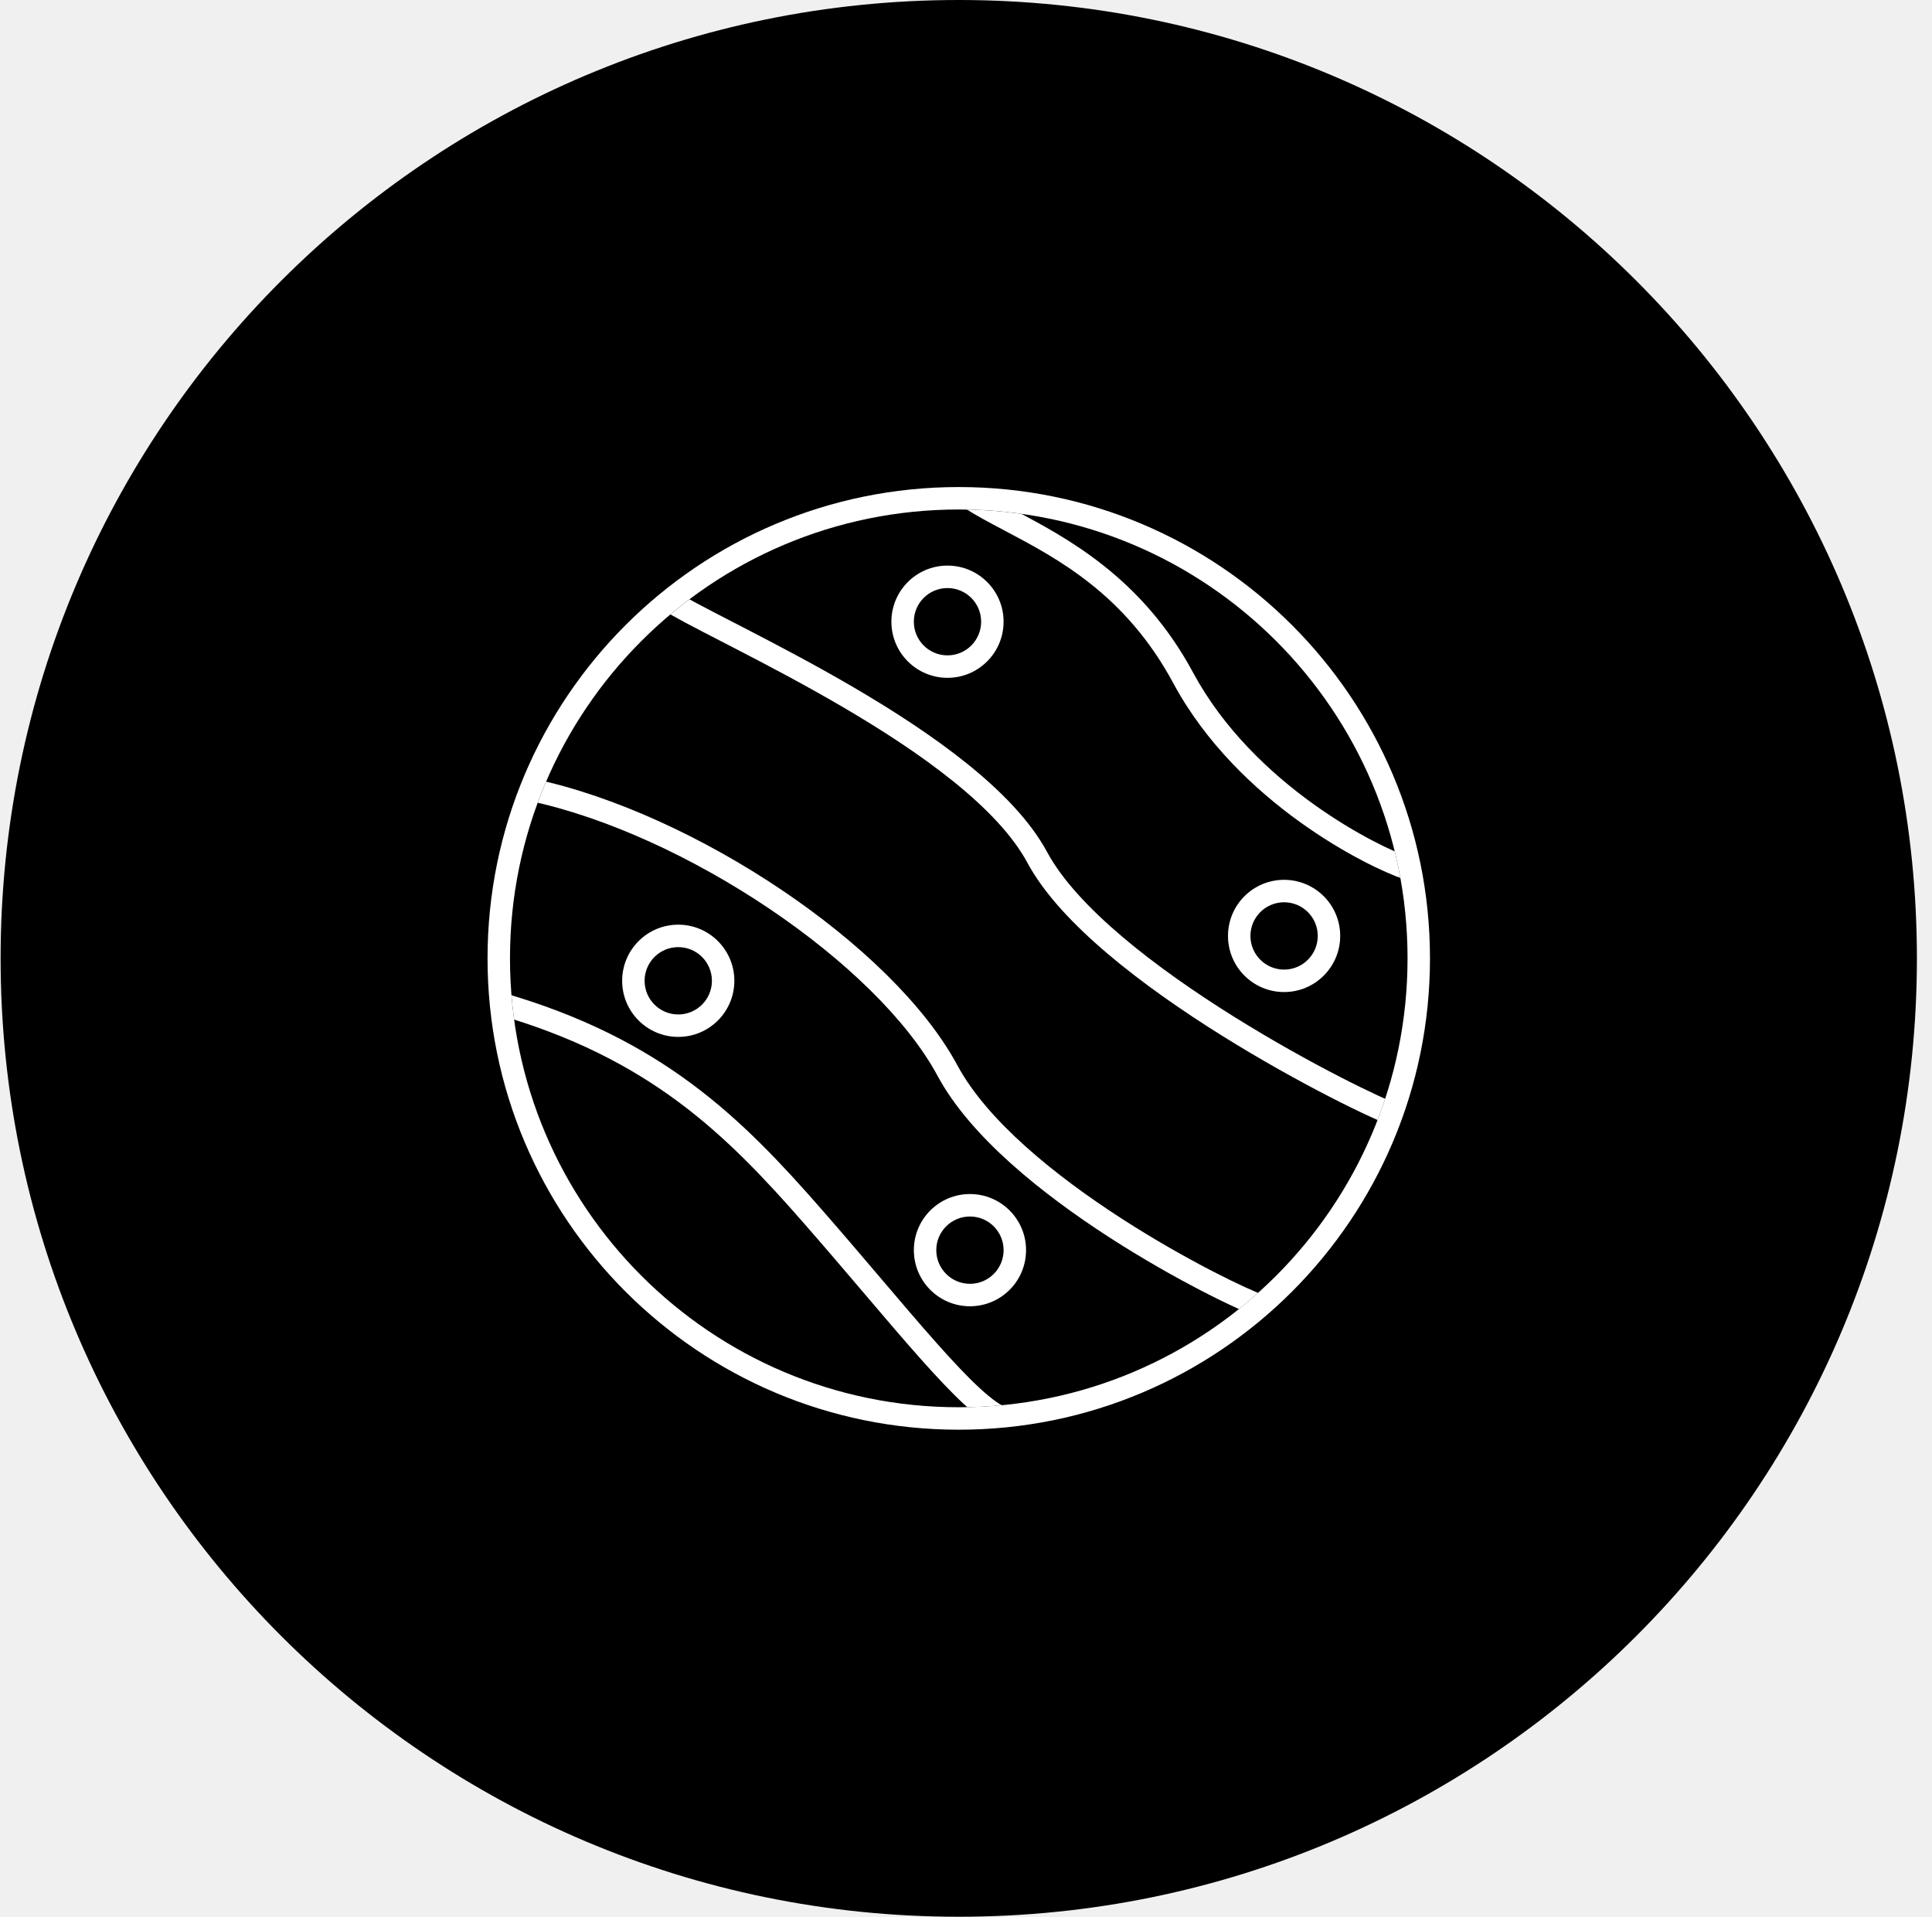
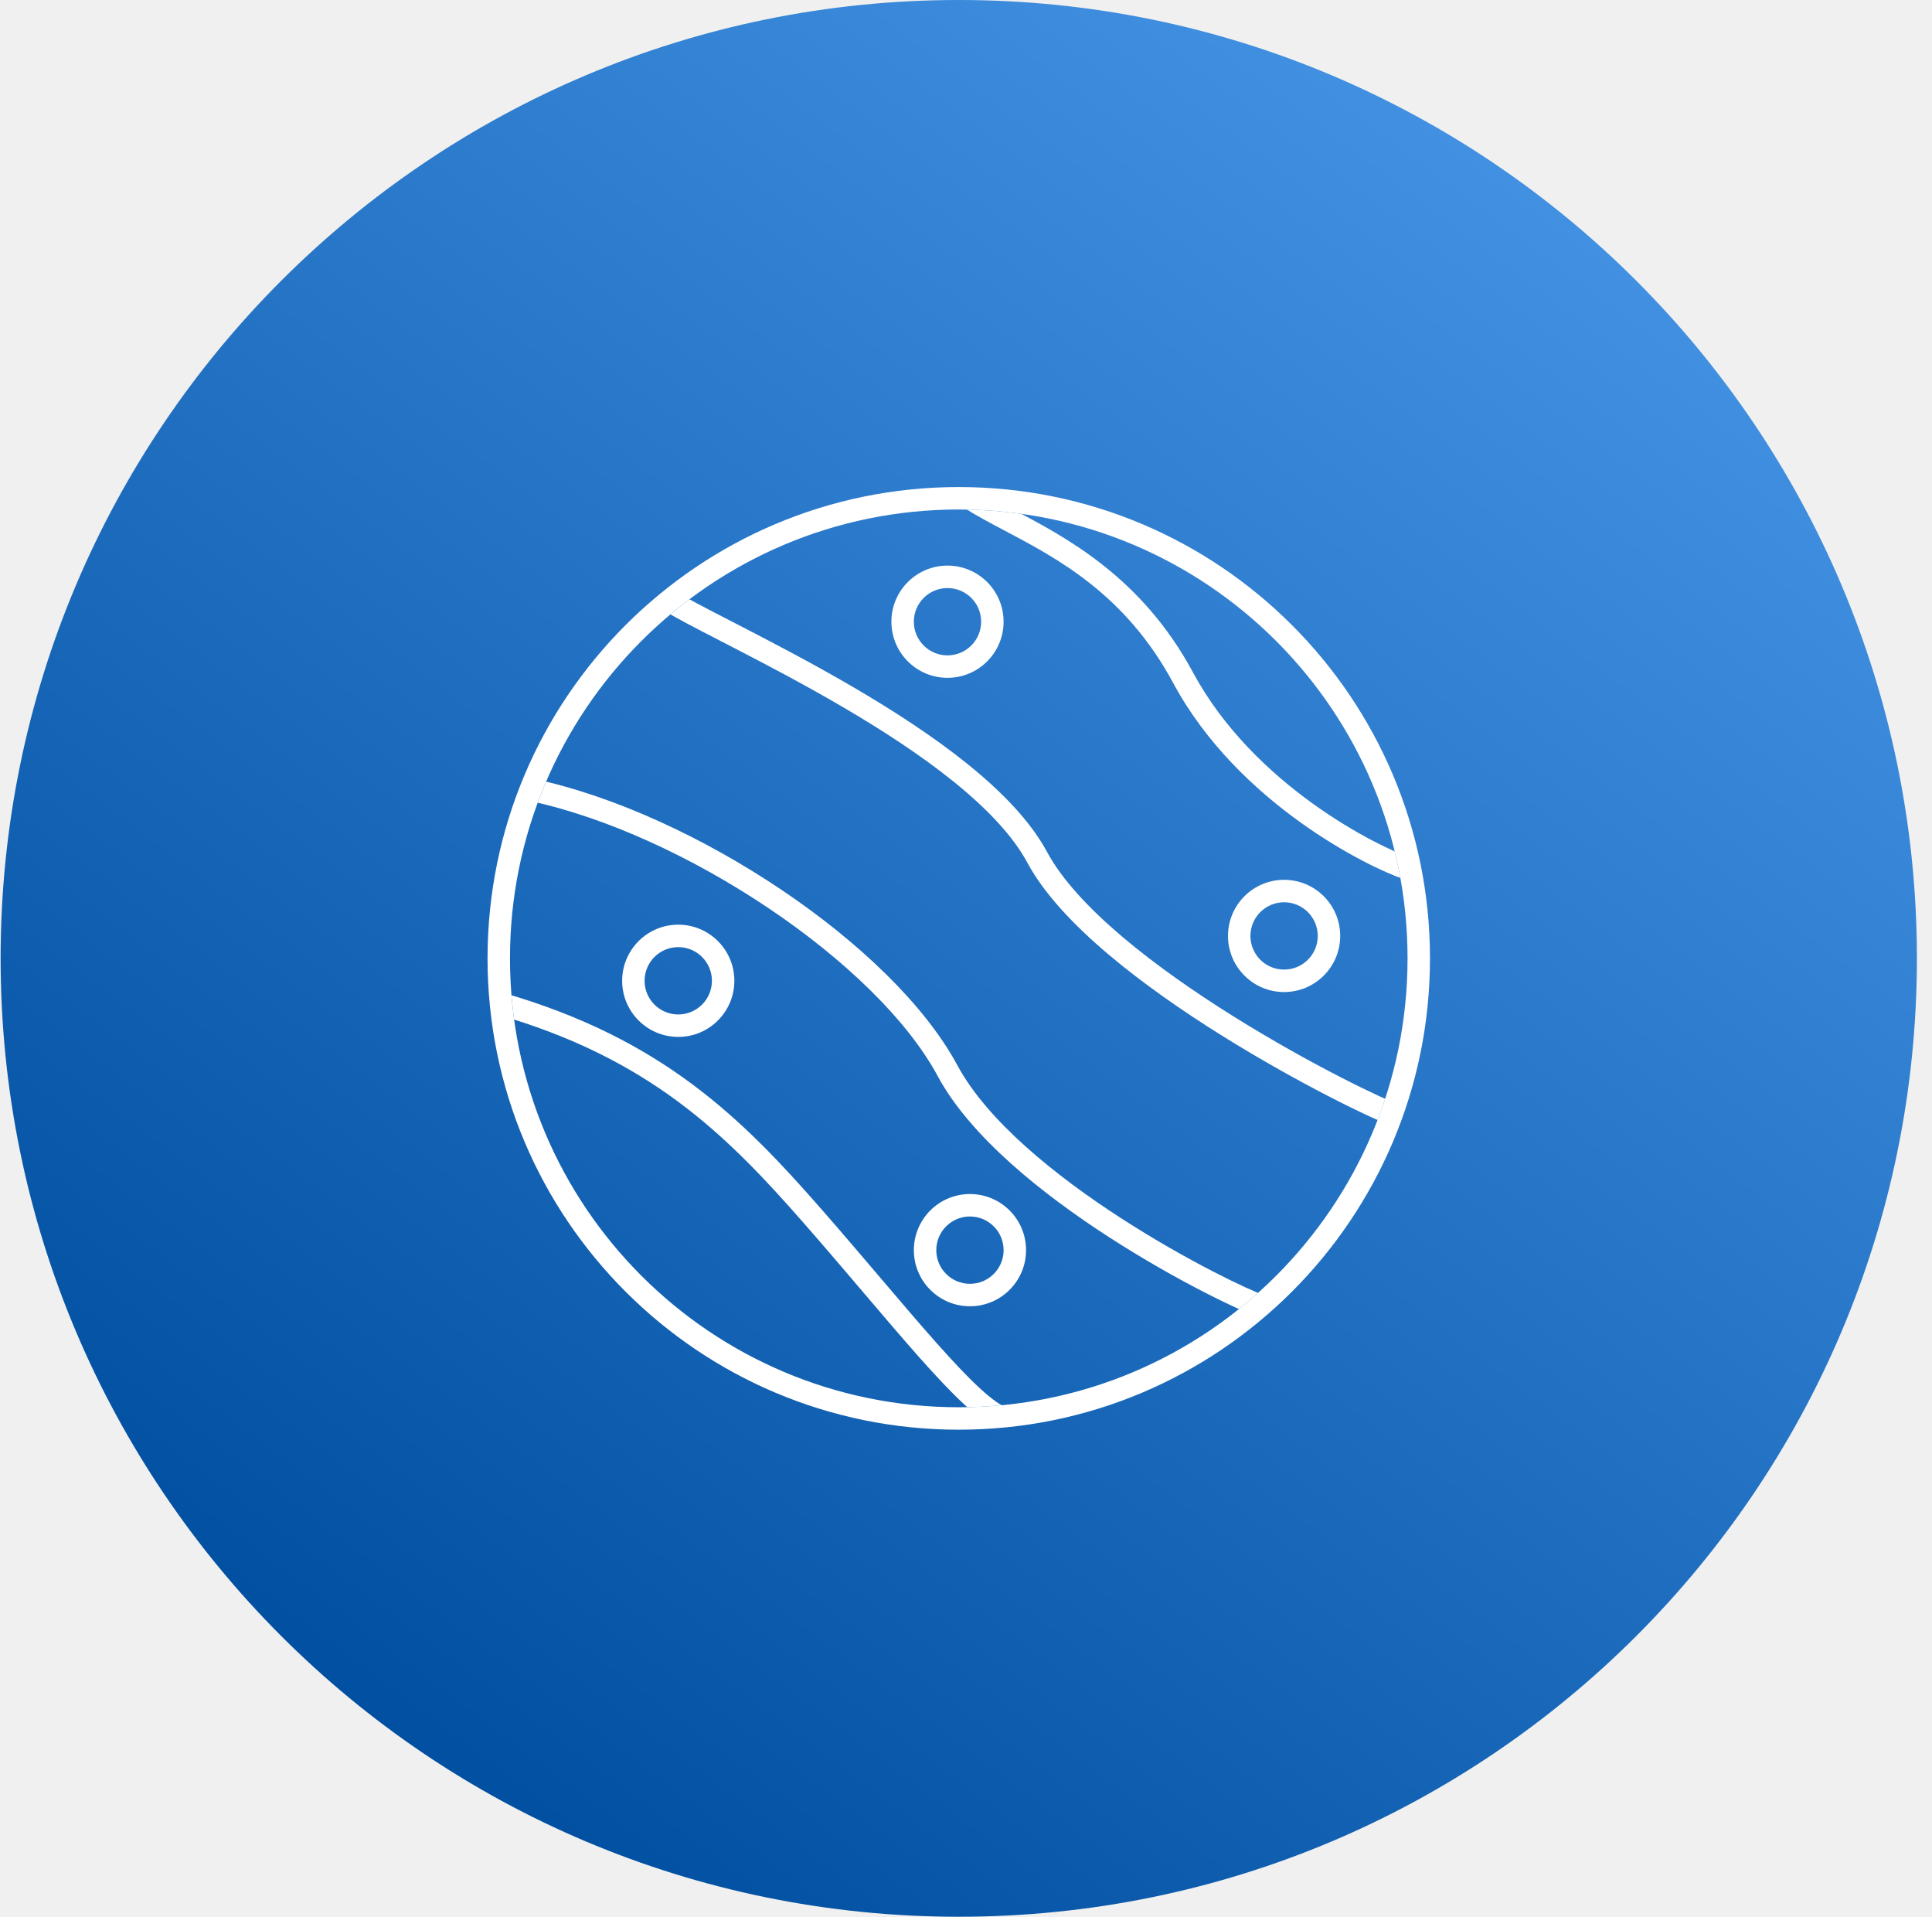
<svg xmlns="http://www.w3.org/2000/svg" width="123" height="122" viewBox="0 0 123 122" fill="none">
  <g id="Frame 994">
-     <circle id="Ellipse 173" cx="61.039" cy="61" r="61" fill="black" />
+     <circle id="Ellipse 173" cx="61.039" cy="61" r="61" fill="url(#paint0_linear_1_7725)" />
    <g id="Group 802">
      <path id="Ellipse 179 (Stroke)" fill-rule="evenodd" clip-rule="evenodd" d="M61.039 89.571C76.819 89.571 89.611 76.78 89.611 61C89.611 45.22 76.819 32.429 61.039 32.429C45.26 32.429 32.468 45.22 32.468 61C32.468 76.78 45.26 89.571 61.039 89.571ZM61.039 91C77.608 91 91.039 77.569 91.039 61C91.039 44.431 77.608 31 61.039 31C44.471 31 31.039 44.431 31.039 61C31.039 77.569 44.471 91 61.039 91Z" fill="white" />
      <g id="Mask group">
        <mask id="mask0_1_7725" style="mask-type:alpha" maskUnits="userSpaceOnUse" x="32" y="32" width="58" height="58">
          <path id="Ellipse 178" d="M89.612 61.001C89.612 76.781 76.82 89.573 61.04 89.573C45.261 89.573 32.469 76.781 32.469 61.001C32.469 45.222 45.261 32.43 61.04 32.43C76.82 32.43 89.612 45.222 89.612 61.001Z" fill="white" />
        </mask>
        <g mask="url(#mask0_1_7725)">
          <g id="Group 800">
            <g id="Group 799">
              <path id="Ellipse 182 (Stroke)" fill-rule="evenodd" clip-rule="evenodd" d="M43.181 64.57C44.364 64.57 45.324 63.61 45.324 62.427C45.324 61.243 44.364 60.284 43.181 60.284C41.997 60.284 41.038 61.243 41.038 62.427C41.038 63.61 41.997 64.57 43.181 64.57ZM43.181 65.998C45.153 65.998 46.752 64.399 46.752 62.427C46.752 60.455 45.153 58.855 43.181 58.855C41.208 58.855 39.609 60.455 39.609 62.427C39.609 64.399 41.208 65.998 43.181 65.998Z" fill="white" />
              <path id="Ellipse 183 (Stroke)" fill-rule="evenodd" clip-rule="evenodd" d="M61.751 81.714C62.935 81.714 63.894 80.755 63.894 79.571C63.894 78.388 62.935 77.429 61.751 77.429C60.568 77.429 59.608 78.388 59.608 79.571C59.608 80.755 60.568 81.714 61.751 81.714ZM61.751 83.143C63.724 83.143 65.323 81.544 65.323 79.571C65.323 77.599 63.724 76 61.751 76C59.779 76 58.18 77.599 58.18 79.571C58.18 81.544 59.779 83.143 61.751 83.143Z" fill="white" />
              <path id="Ellipse 184 (Stroke)" fill-rule="evenodd" clip-rule="evenodd" d="M81.751 61.714C82.935 61.714 83.894 60.755 83.894 59.571C83.894 58.388 82.935 57.429 81.751 57.429C80.568 57.429 79.608 58.388 79.608 59.571C79.608 60.755 80.568 61.714 81.751 61.714ZM81.751 63.143C83.724 63.143 85.323 61.544 85.323 59.571C85.323 57.599 83.724 56 81.751 56C79.779 56 78.18 57.599 78.18 59.571C78.18 61.544 79.779 63.143 81.751 63.143Z" fill="white" />
              <path id="Ellipse 185 (Stroke)" fill-rule="evenodd" clip-rule="evenodd" d="M60.321 41.714C61.505 41.714 62.464 40.755 62.464 39.571C62.464 38.388 61.505 37.429 60.321 37.429C59.138 37.429 58.179 38.388 58.179 39.571C58.179 40.755 59.138 41.714 60.321 41.714ZM60.321 43.143C62.294 43.143 63.893 41.544 63.893 39.571C63.893 37.599 62.294 36 60.321 36C58.349 36 56.75 37.599 56.75 39.571C56.75 41.544 58.349 43.143 60.321 43.143Z" fill="white" />
              <path id="Vector 91 (Stroke)" fill-rule="evenodd" clip-rule="evenodd" d="M63.963 33.774C63.013 33.273 62.133 32.807 61.367 32.315L62.14 31.113C62.79 31.532 63.585 31.949 64.472 32.416C67.89 34.213 72.686 36.735 75.954 42.804C77.886 46.392 80.832 49.173 83.581 51.152C86.335 53.134 88.843 54.277 89.837 54.608L89.385 55.963C88.236 55.58 85.6 54.366 82.747 52.312C79.889 50.255 76.764 47.322 74.696 43.481C71.659 37.842 67.368 35.574 63.963 33.774Z" fill="white" />
              <path id="Vector 92 (Stroke)" fill-rule="evenodd" clip-rule="evenodd" d="M45.931 40.827C44.232 39.952 42.842 39.235 42.078 38.745L42.851 37.543C43.551 37.994 44.87 38.673 46.595 39.562C46.829 39.683 47.07 39.807 47.319 39.935C49.374 40.997 51.855 42.294 54.361 43.759C56.864 45.224 59.407 46.865 61.582 48.617C63.749 50.361 65.599 52.254 66.665 54.234C67.602 55.974 69.317 57.816 71.455 59.628C73.583 61.431 76.084 63.165 78.539 64.699C83.471 67.779 88.128 69.993 89.119 70.323L88.667 71.679C87.515 71.294 82.744 69.009 77.782 65.91C75.292 64.355 72.73 62.58 70.532 60.718C68.344 58.864 66.47 56.885 65.407 54.911C64.473 53.177 62.793 51.426 60.686 49.729C58.588 48.039 56.112 46.439 53.639 44.992C51.169 43.547 48.715 42.264 46.663 41.205C46.414 41.076 46.169 40.95 45.931 40.827Z" fill="white" />
              <path id="Vector 93 (Stroke)" fill-rule="evenodd" clip-rule="evenodd" d="M48.957 57.823C44.155 54.593 38.632 52.031 33.742 50.983L34.041 49.586C39.152 50.681 44.843 53.333 49.755 56.638C54.657 59.936 58.871 63.943 60.949 67.803C62.856 71.344 67.181 74.833 71.404 77.559C75.613 80.276 79.555 82.134 80.546 82.464L80.094 83.819C78.942 83.435 74.885 81.507 70.629 78.76C66.388 76.021 61.785 72.367 59.691 68.48C57.77 64.911 53.77 61.061 48.957 57.823Z" fill="white" />
              <path id="Vector 94 (Stroke)" fill-rule="evenodd" clip-rule="evenodd" d="M51.213 77.897C46.25 72.224 41.361 67.343 31.555 64.542L31.947 63.168C42.141 66.081 47.252 71.2 52.288 76.956C53.642 78.503 54.912 79.996 56.097 81.389C57.375 82.89 58.554 84.277 59.636 85.493C60.668 86.654 61.58 87.623 62.358 88.341C63.159 89.081 63.742 89.48 64.12 89.606L63.668 90.961C62.974 90.73 62.198 90.137 61.389 89.391C60.558 88.624 59.61 87.613 58.569 86.443C57.495 85.236 56.289 83.818 54.992 82.294C53.798 80.891 52.528 79.399 51.213 77.897Z" fill="white" />
            </g>
          </g>
        </g>
      </g>
    </g>
  </g>
+   <defs>
+     <linearGradient id="paint0_linear_1_7725" x1="103.5" y1="12" x2="26.5" y2="114.5" gradientUnits="userSpaceOnUse">
+       <stop stop-color="#4392E3" />
+       <stop offset="1" stop-color="#004E9F" />
+     </linearGradient>
+   </defs>
</svg>
